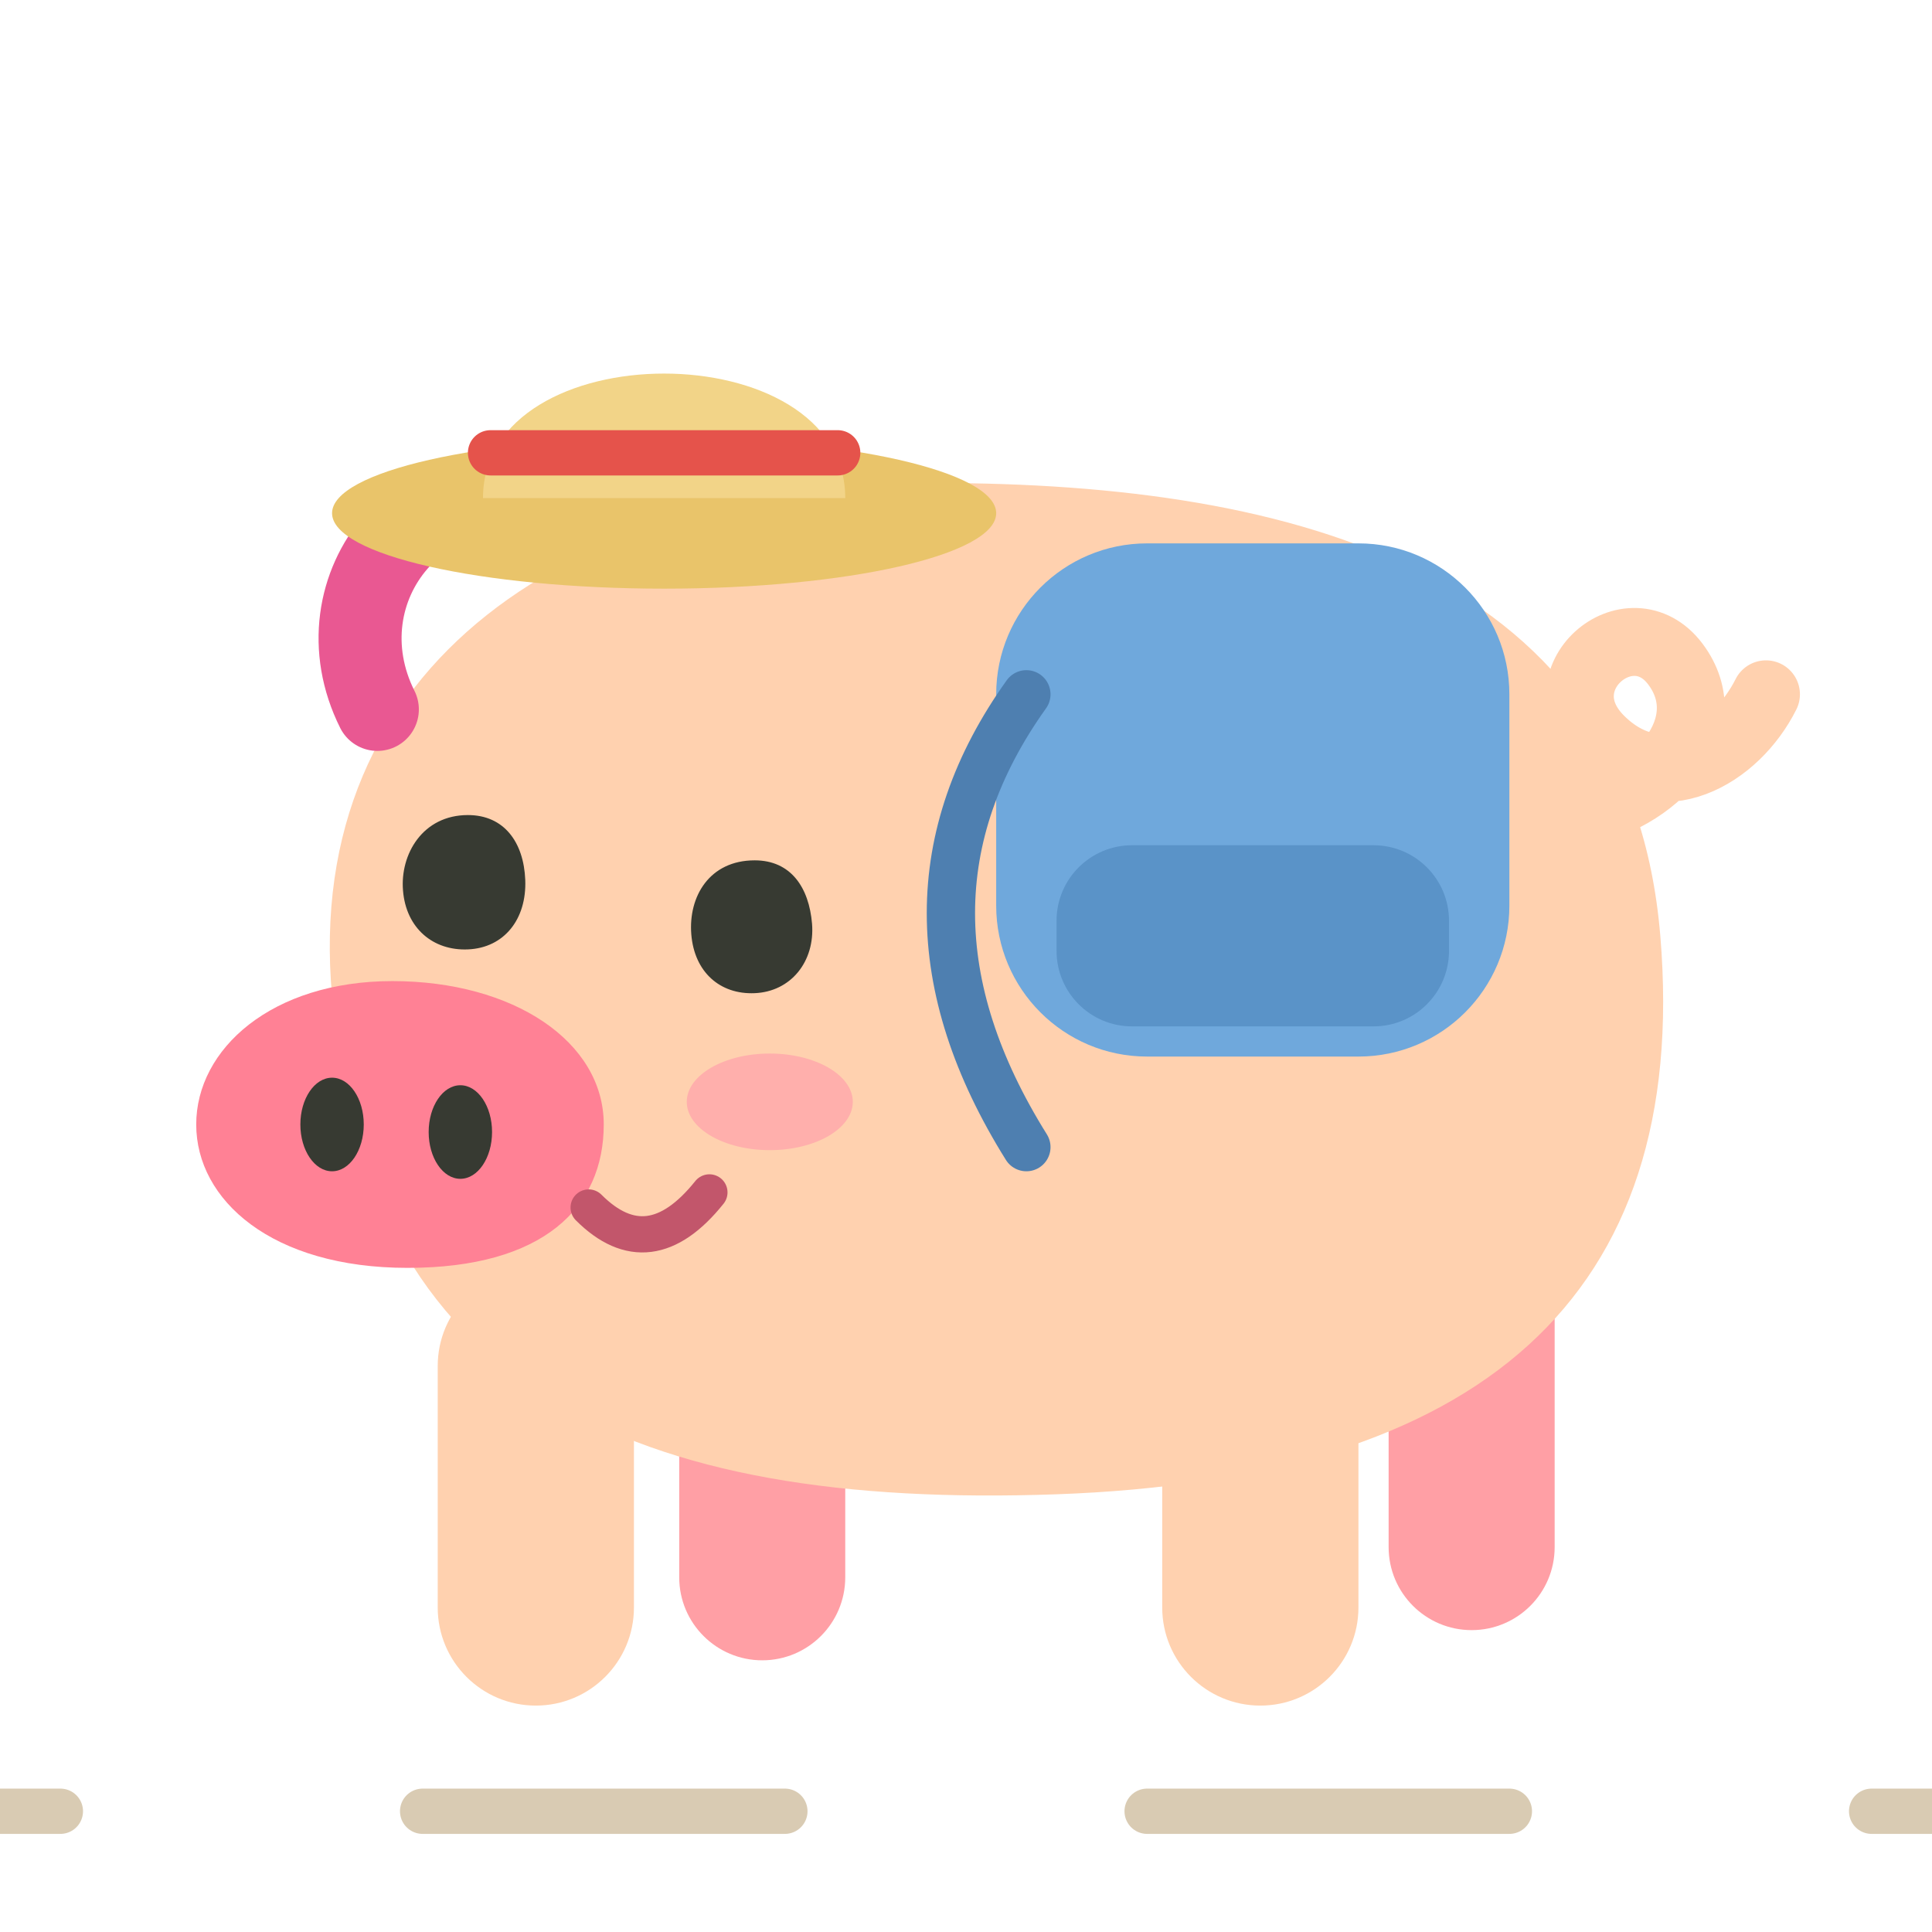
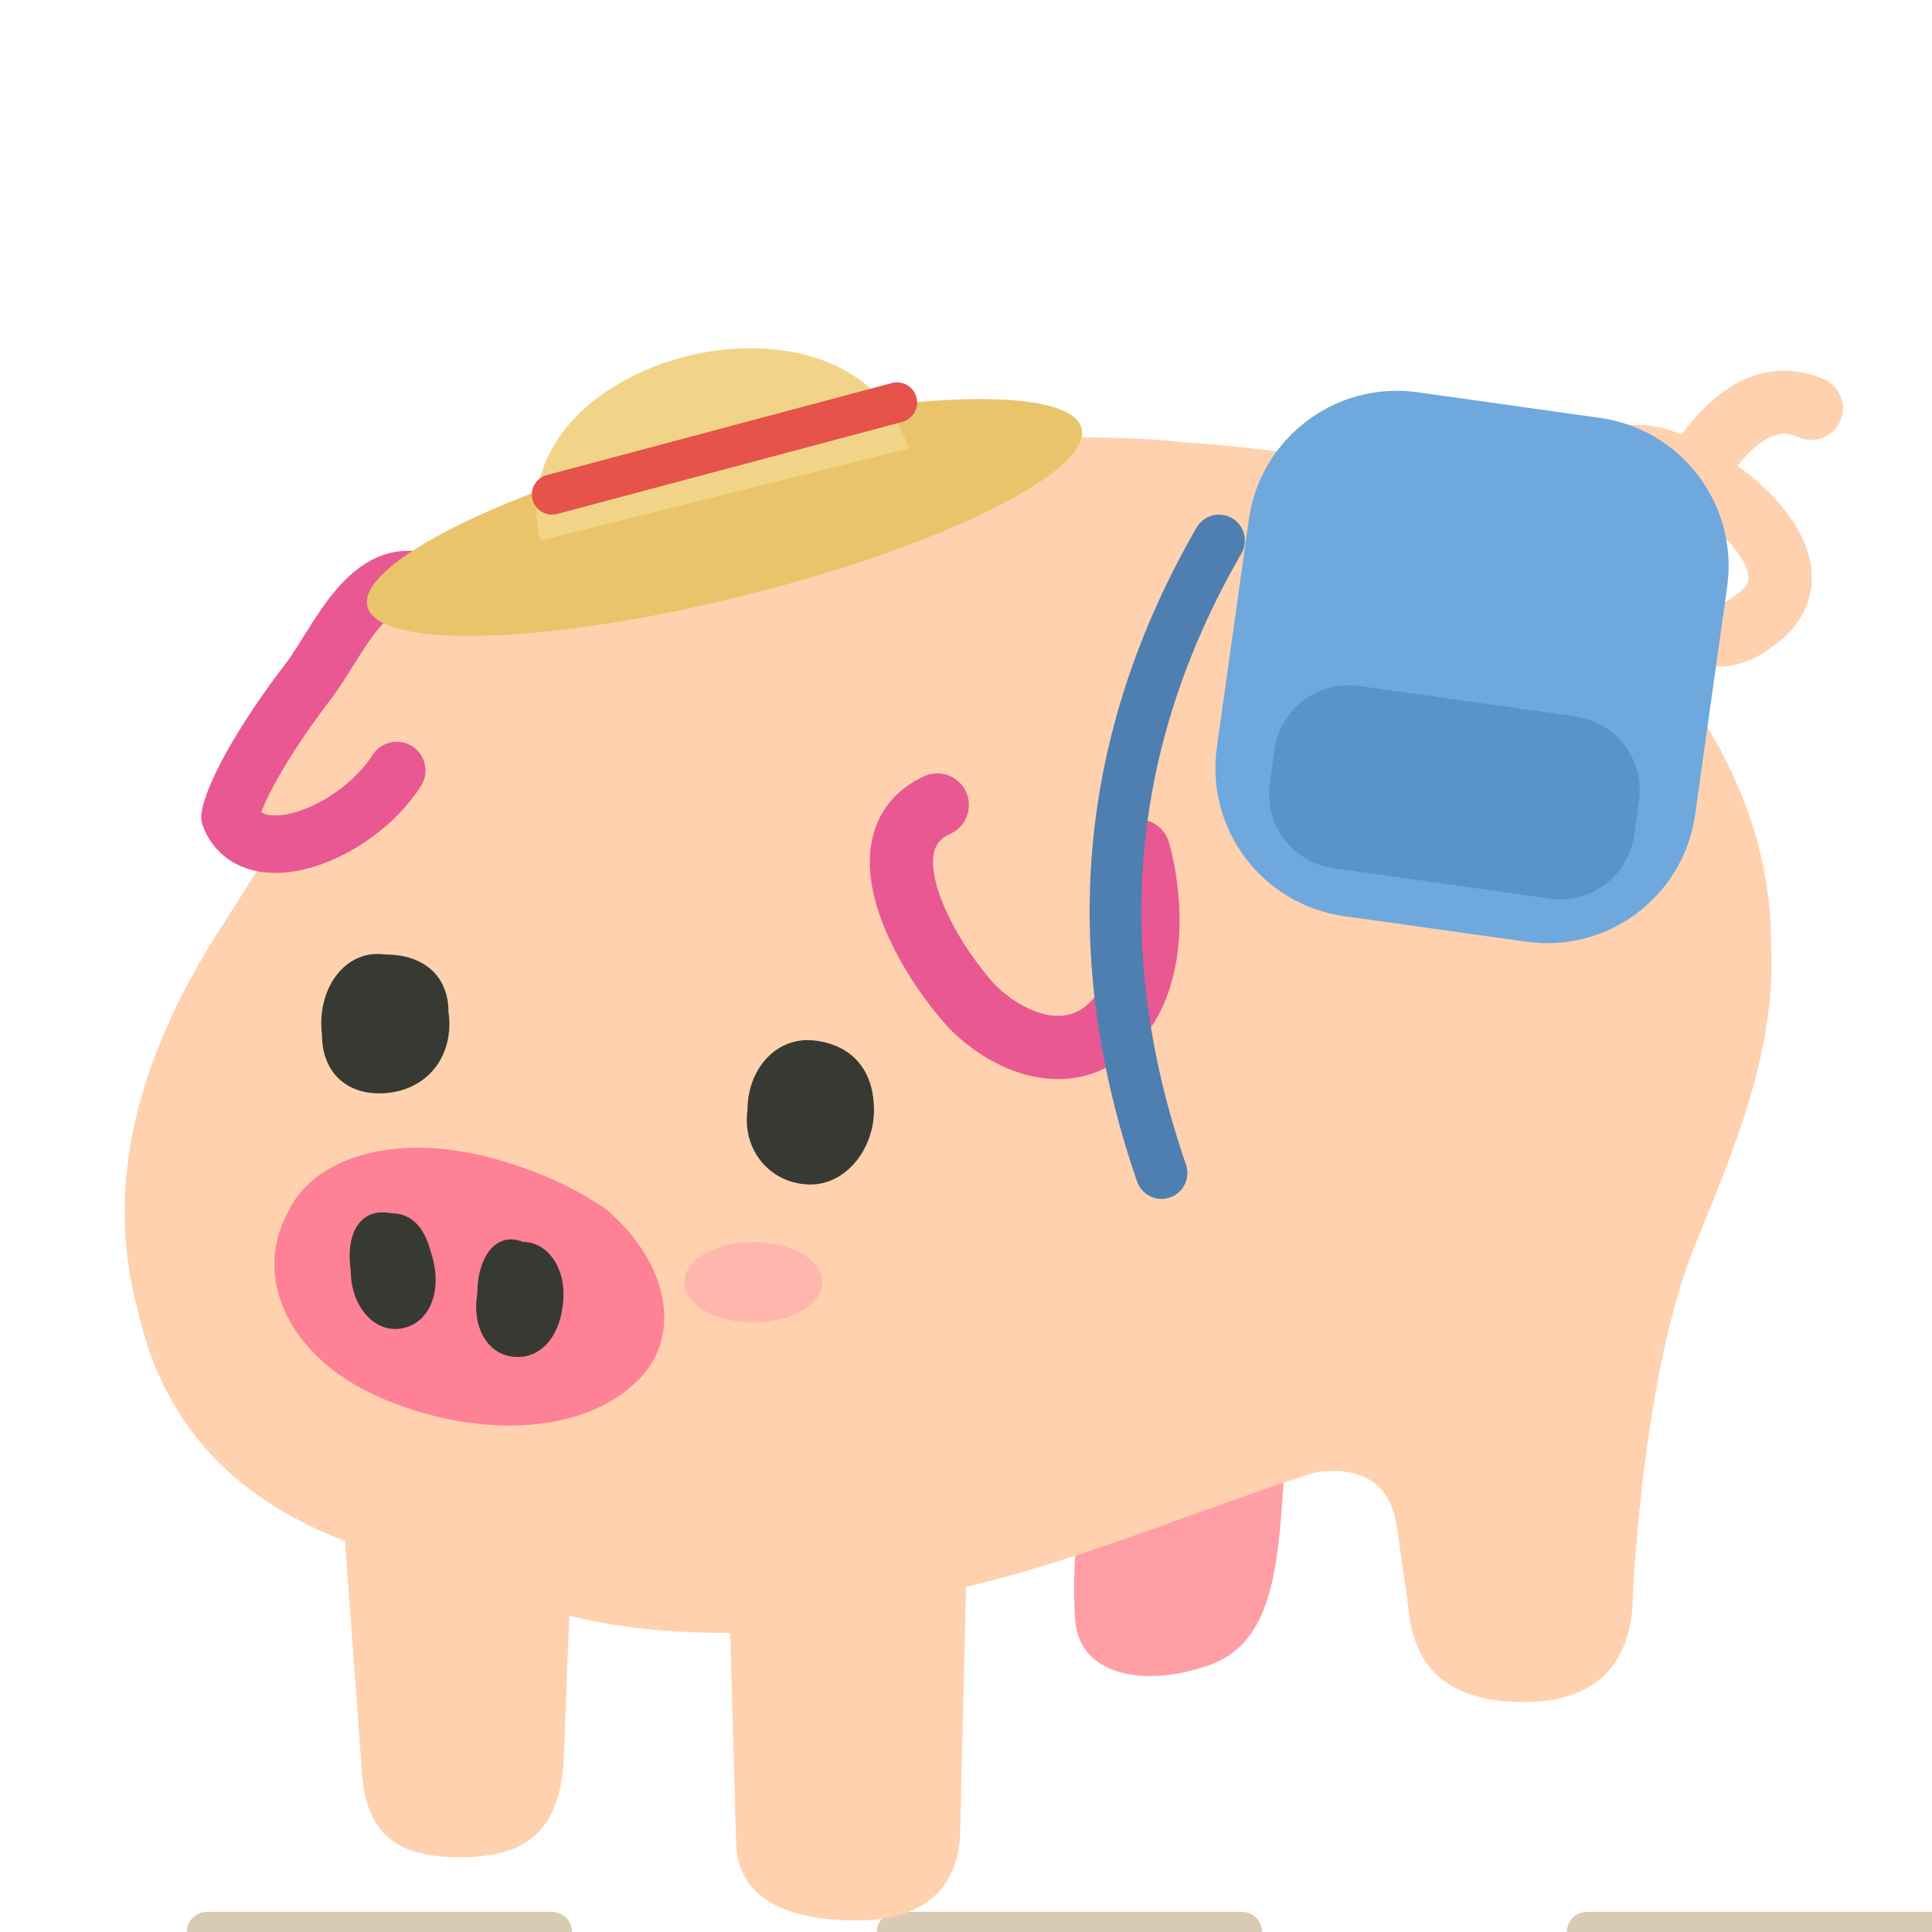
- <svg xmlns="http://www.w3.org/2000/svg" viewBox="0 0 128 128" width="128" height="128" role="img" aria-label="在旅行">
+ <svg xmlns="http://www.w3.org/2000/svg" viewBox="24 -36 336 336" width="128" height="128" role="img" aria-label="旅行">
  <style>
-     .walk{animation:bob .5s ease-in-out infinite}
-     .a{animation:stepA 1s ease-in-out infinite;transform-box:fill-box;transform-origin:50% 0}
-     .b{animation:stepA 1s ease-in-out -.5s infinite;transform-box:fill-box;transform-origin:50% 0}
-     .road{animation:road 1s linear infinite}
-     .tail{animation:wag .5s ease-in-out infinite;transform-origin:104px 54px}
-     @keyframes bob{0%,100%{transform:translateY(0) rotate(0)}50%{transform:translateY(-3px) rotate(-1.5deg)}}
-     @keyframes stepA{0%,100%{transform:rotate(18deg)}50%{transform:rotate(-18deg)}}
-     @keyframes road{to{transform:translateX(24px)}}
-     @keyframes wag{50%{transform:rotate(20deg)}}
+     .eye{animation:blink 4.2s infinite;transform-box:fill-box;transform-origin:50% 50%}
+     .tail{animation:wag 1.4s ease-in-out infinite;transform-origin:296px 64px}
+     .ear2{animation:flick 5.2s ease-in-out infinite;transform-origin:205px 108px}
+     @keyframes blink{0%,90%,100%{transform:scaleY(1)}93%{transform:scaleY(.1)}}
+     @keyframes wag{50%{transform:rotate(14deg)}}
+     @keyframes flick{0%,80%,100%{transform:rotate(0)}85%{transform:rotate(-12deg)}90%{transform:rotate(4deg)}}
+     .walk{animation:walk .5s ease-in-out infinite;transform-origin:190px 298px}
+     .road{animation:road .8s linear infinite}
+     .tail{animation-duration:.5s}
+     @keyframes walk{0%,100%{transform:translateY(0) rotate(0)}50%{transform:translateY(-8px) rotate(-1.5deg)}}
+     @keyframes road{to{transform:translateX(60px)}}
    @media (prefers-reduced-motion:reduce){*{animation:none!important}}
  </style>
-   <g stroke-linecap="round" stroke-linejoin="round">
-     <g class="road">
-       <path d="M-20 120H4M28 120H52M76 120H100M124 120H148" fill="none" stroke="#D9CBB3" stroke-width="3" />
+   <g class="road">
+     <path d="M-60 300H0M60 300H120M180 300H240M300 300H360M420 300H480" fill="none" stroke="#D9CBB3" stroke-width="7" stroke-linecap="round" />
+   </g>
+   <g class="walk">
+     <g class="pig" stroke-linecap="round" stroke-linejoin="round">
+       <path fill="#FF9FA5" d="M214 210C213 221 210 232 211 246C212 256 224 257 233 254C244 251 246 240 247 225L248 211Z" />
+       <path class="tail" d="M294 62C298 47 305 40 315 45C327 50 341 64 329 72C319 80 309 67 316 51C322 39 330 31 339 35" fill="none" stroke="#FFD1AF" stroke-width="11" />
+       <path fill="#FFD1AF" d="M110 70C155 46 192 37 231 41C259 43 279 48 298 64C320 83 332 105 332 128C333 146 326 163 319 180C312 197 309 223 308 241C308 254 301 260 289 260C277 260 270 255 269 244L267 230C266 222 261 219 253 220C231 227 213 235 192 240L191 282C191 292 185 298 173 298C159 298 152 293 152 284L151 248C140 248 131 247 123 245L122 271C121 282 116 287 104 287C93 287 88 283 87 273L84 232C63 224 52 210 48 192C42 170 48 148 62 126C69 115 75 106 80 94C87 79 96 68 110 70Z" />
+       <path fill="#FFD1AF" d="M63 107C64 97 75 81 84 68C90 58 102 58 108 66L115 87L90 113Z" />
+       <path class="ear1" d="M97 65C88 63 83 75 78 82C71 91 65 101 64 106C68 116 86 109 93 98" fill="none" stroke="#E95892" stroke-width="10" />
+       <path class="ear2" d="M187 104C174 110 184 129 193 139C201 147 213 150 220 139C225 131 224 119 222 112" fill="none" stroke="#E95892" stroke-width="11" />
+       <path class="eye" fill="#373A32" d="M91 130C84 129 79 136 80 144C80 151 85 155 92 154C99 153 103 147 102 140C102 134 98 130 91 130Z" />
+       <path class="eye" fill="#373A32" d="M166 145C159 144 154 150 154 157C153 164 158 170 165 170C171 170 176 164 176 157C176 151 173 146 166 145Z" />
+       <path fill="#FF8195" d="M108 165C91 161 78 166 74 175C68 186 74 200 90 207C106 214 125 214 135 204C143 196 140 183 129 174C123 170 116 167 108 165Z" />
+       <path fill="#373A32" d="M92 175C87 174 84 178 85 185C85 191 89 196 94 195C99 194 101 188 99 182C98 178 96 175 92 175Z" />
+       <path fill="#373A32" d="M115 180C110 178 107 183 107 189C106 195 109 200 114 200C119 200 122 195 122 189C122 184 119 180 115 180Z" />
+       <ellipse class="blush" cx="155" cy="187" rx="12" ry="7" fill="#FFAFAC" opacity=".75" />
+       <path d="M236 58Q206 110 226 168" fill="none" stroke="#4E7FB0" stroke-width="9" />
+       <rect x="238" y="34" width="84" height="92" rx="26" fill="#6FA8DC" transform="rotate(8 280 80)" />
+       <rect x="248" y="86" width="64" height="32" rx="13" fill="#5A93C8" transform="rotate(8 280 80)" />
+       <ellipse cx="150" cy="54" rx="64" ry="14" fill="#E9C46A" transform="rotate(-14 150 54)" />
+       <path d="M118 58C110 26 172 10 182 42Z" fill="#F2D488" />
+       <path d="M120 50L180 34" fill="none" stroke="#E5534B" stroke-width="7" />
    </g>
-     <rect class="b" x="45" y="84" width="11" height="26" rx="5.5" fill="#FF9FA5" />
-     <rect class="a" x="92" y="82" width="11" height="26" rx="5.5" fill="#FF9FA5" />
-     <g class="walk">
-       <path class="tail" d="M104 54c6-1 10-6 7-10s-9 1-5 5 9 1 11-3" fill="none" stroke="#FFD1AF" stroke-width="4.5" />
-       <path d="M22 66C20 44 38 32 62 32S108 38 110 62 98 98 70 99 24 92 22 66Z" fill="#FFD1AF" />
-       <rect x="66" y="36" width="34" height="34" rx="10" fill="#6FA8DC" />
-       <rect x="70" y="56" width="26" height="12" rx="5" fill="#5A93C8" />
-       <path d="M68 46Q58 60 68 76" fill="none" stroke="#4E7FB0" stroke-width="3.2" />
-       <path d="M38 33C28 30 21 39 25 47" fill="none" stroke="#E95892" stroke-width="5.5" />
-       <ellipse cx="44" cy="34" rx="22" ry="5" fill="#E9C46A" />
-       <path d="M32 33C32 22 56 22 56 33Z" fill="#F2D488" />
-       <path d="M32.5 30H55.5" fill="none" stroke="#E5534B" stroke-width="3" />
-       <path d="M31 54c-3 0-4.5 2.6-4.3 5 .2 2.5 2 4 4.3 3.9 2.4-.1 3.9-2 3.8-4.6C34.7 55.8 33.4 54 31 54Z" fill="#373A32" />
-       <path d="M50 57c-3 0-4.4 2.4-4.2 4.9.2 2.5 1.9 4 4.2 3.9 2.4-.1 4-2.1 3.8-4.6C53.6 58.8 52.4 57 50 57Z" fill="#373A32" />
-       <ellipse cx="51" cy="73" rx="5.5" ry="3.2" fill="#FFAFAC" />
-       <path d="M26 65c-8 0-13 4.5-13 9.5S18 84 27 84s13-4 13-9.5S34 65 26 65Z" fill="#FF8195" />
-       <ellipse cx="22" cy="74.5" rx="2.1" ry="3.1" fill="#373A32" />
-       <ellipse cx="30.5" cy="75" rx="2.1" ry="3.1" fill="#373A32" />
-       <path d="M39 80Q43 84 47 79" fill="none" stroke="#C2566B" stroke-width="2.4" />
-     </g>
-     <rect class="a" x="29" y="84" width="13" height="29" rx="6.5" fill="#FFD1AF" />
-     <rect class="b" x="77" y="84" width="13" height="29" rx="6.5" fill="#FFD1AF" />
  </g>
</svg>
